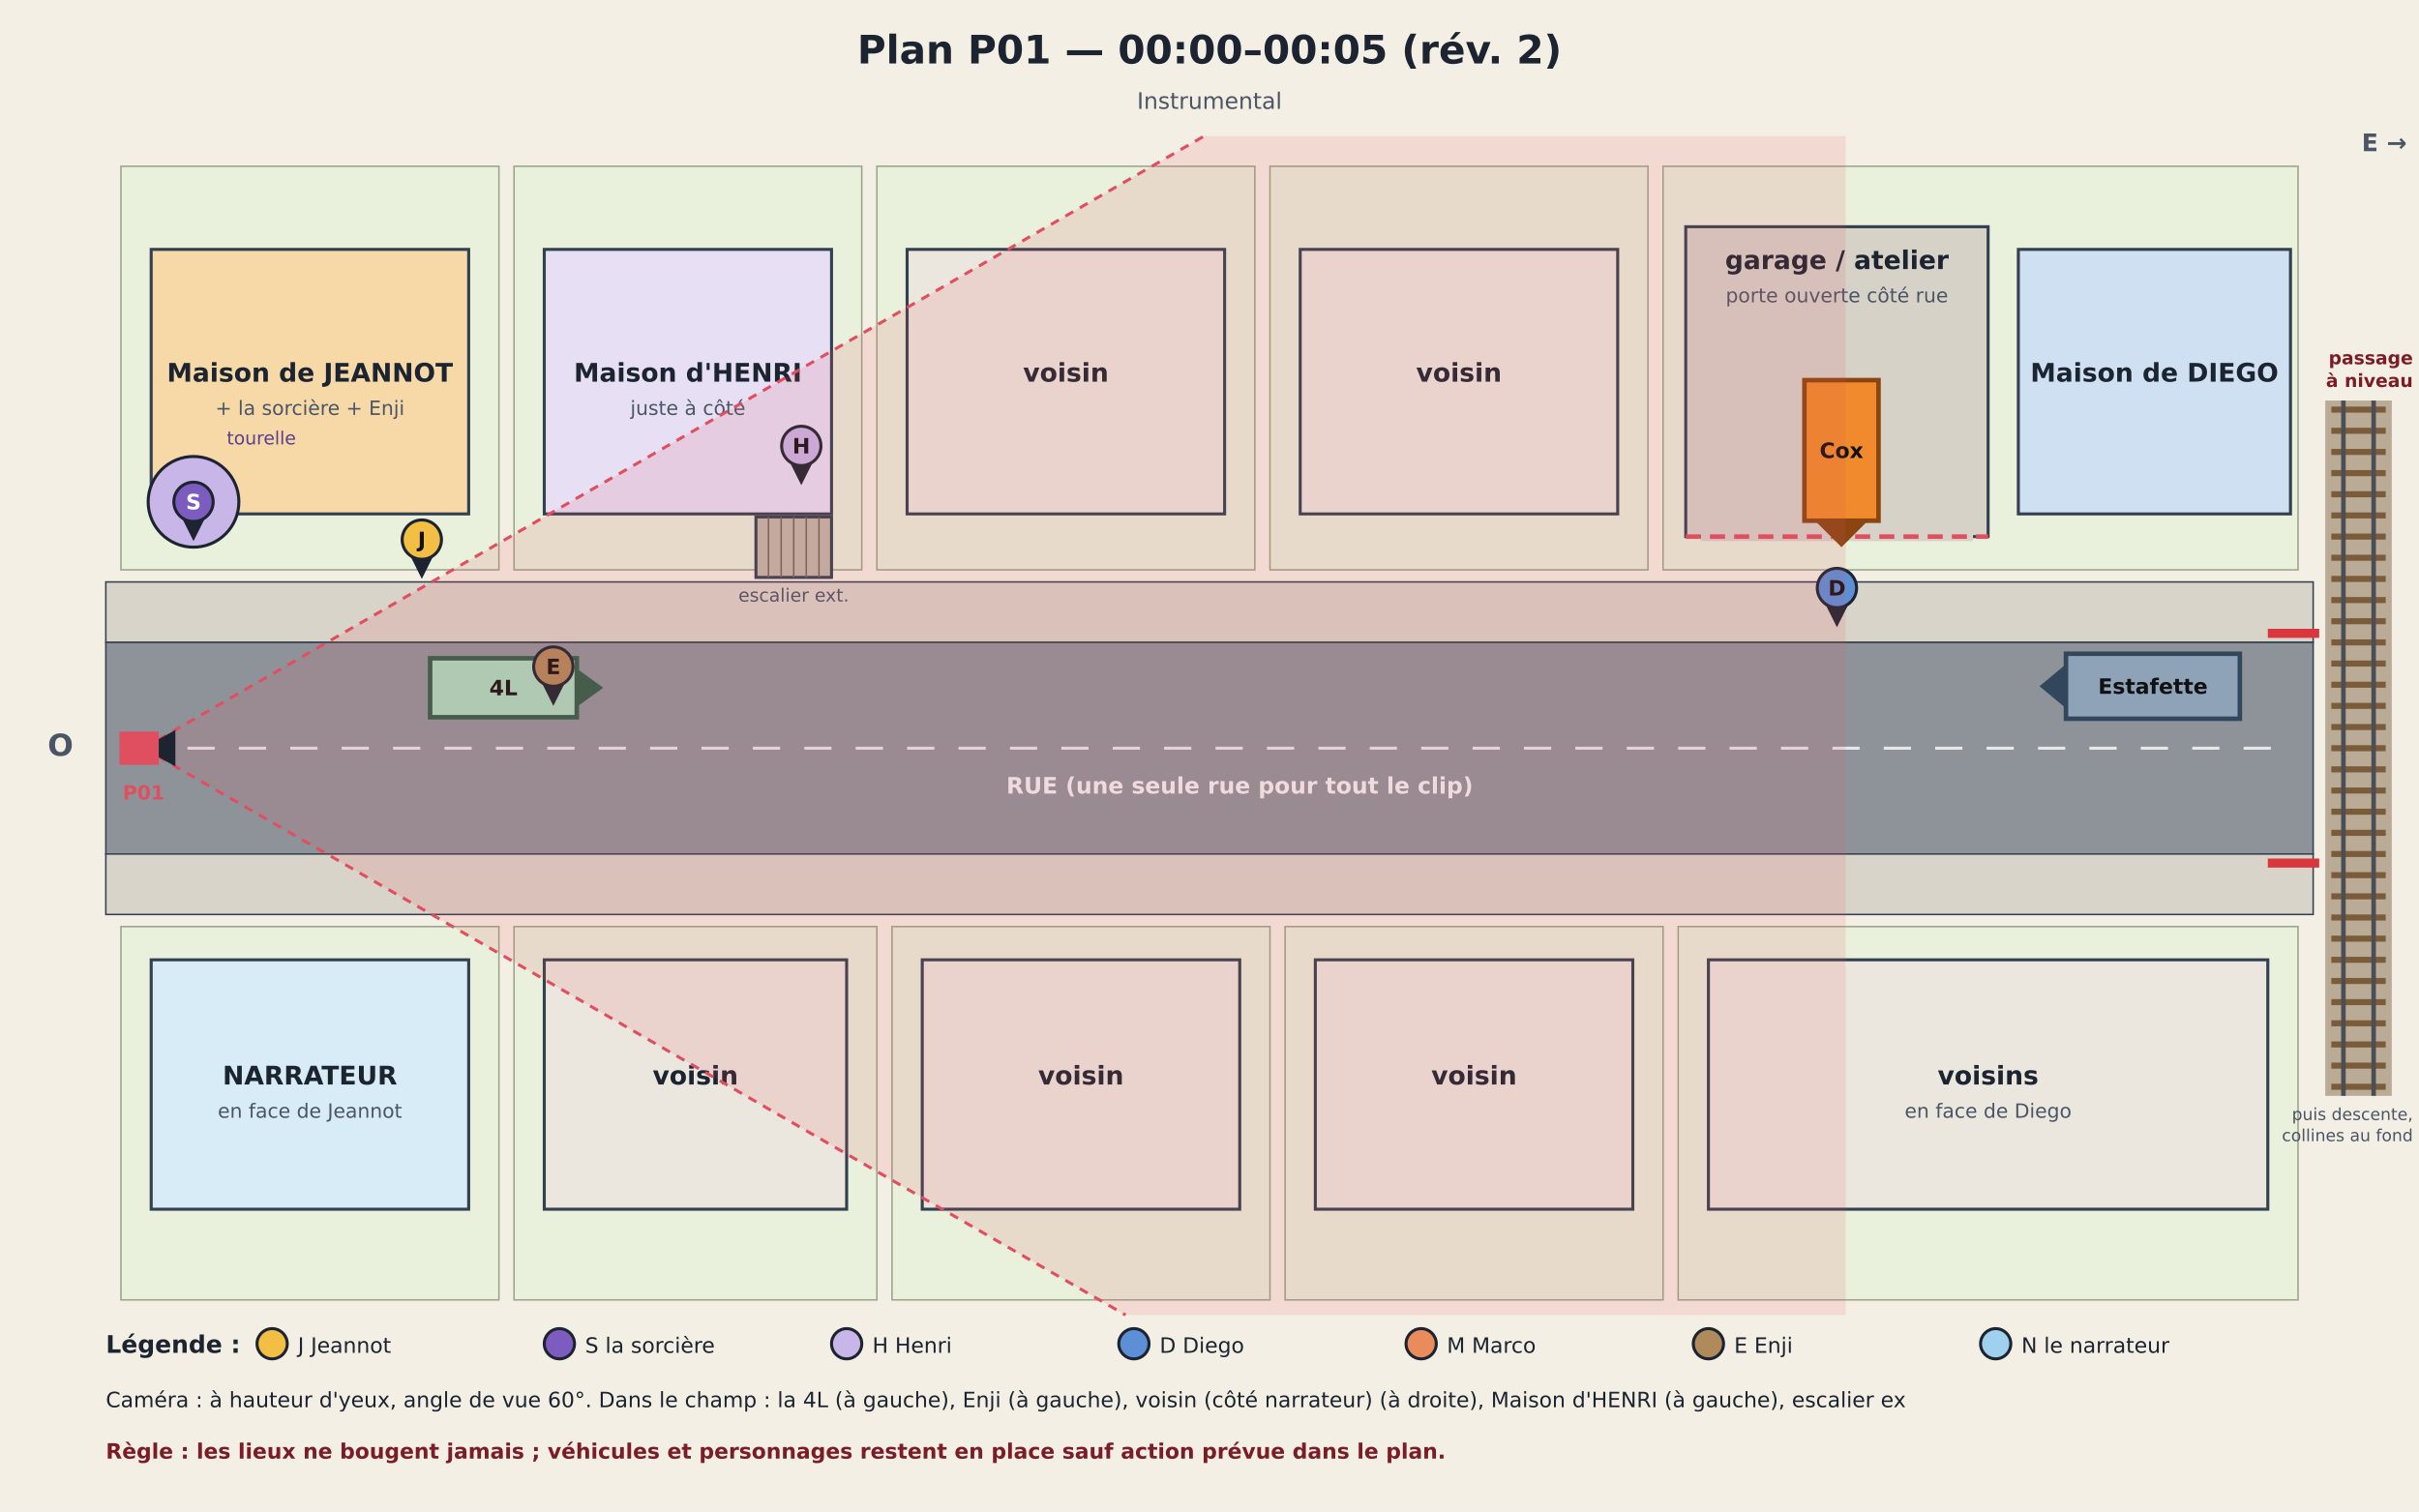
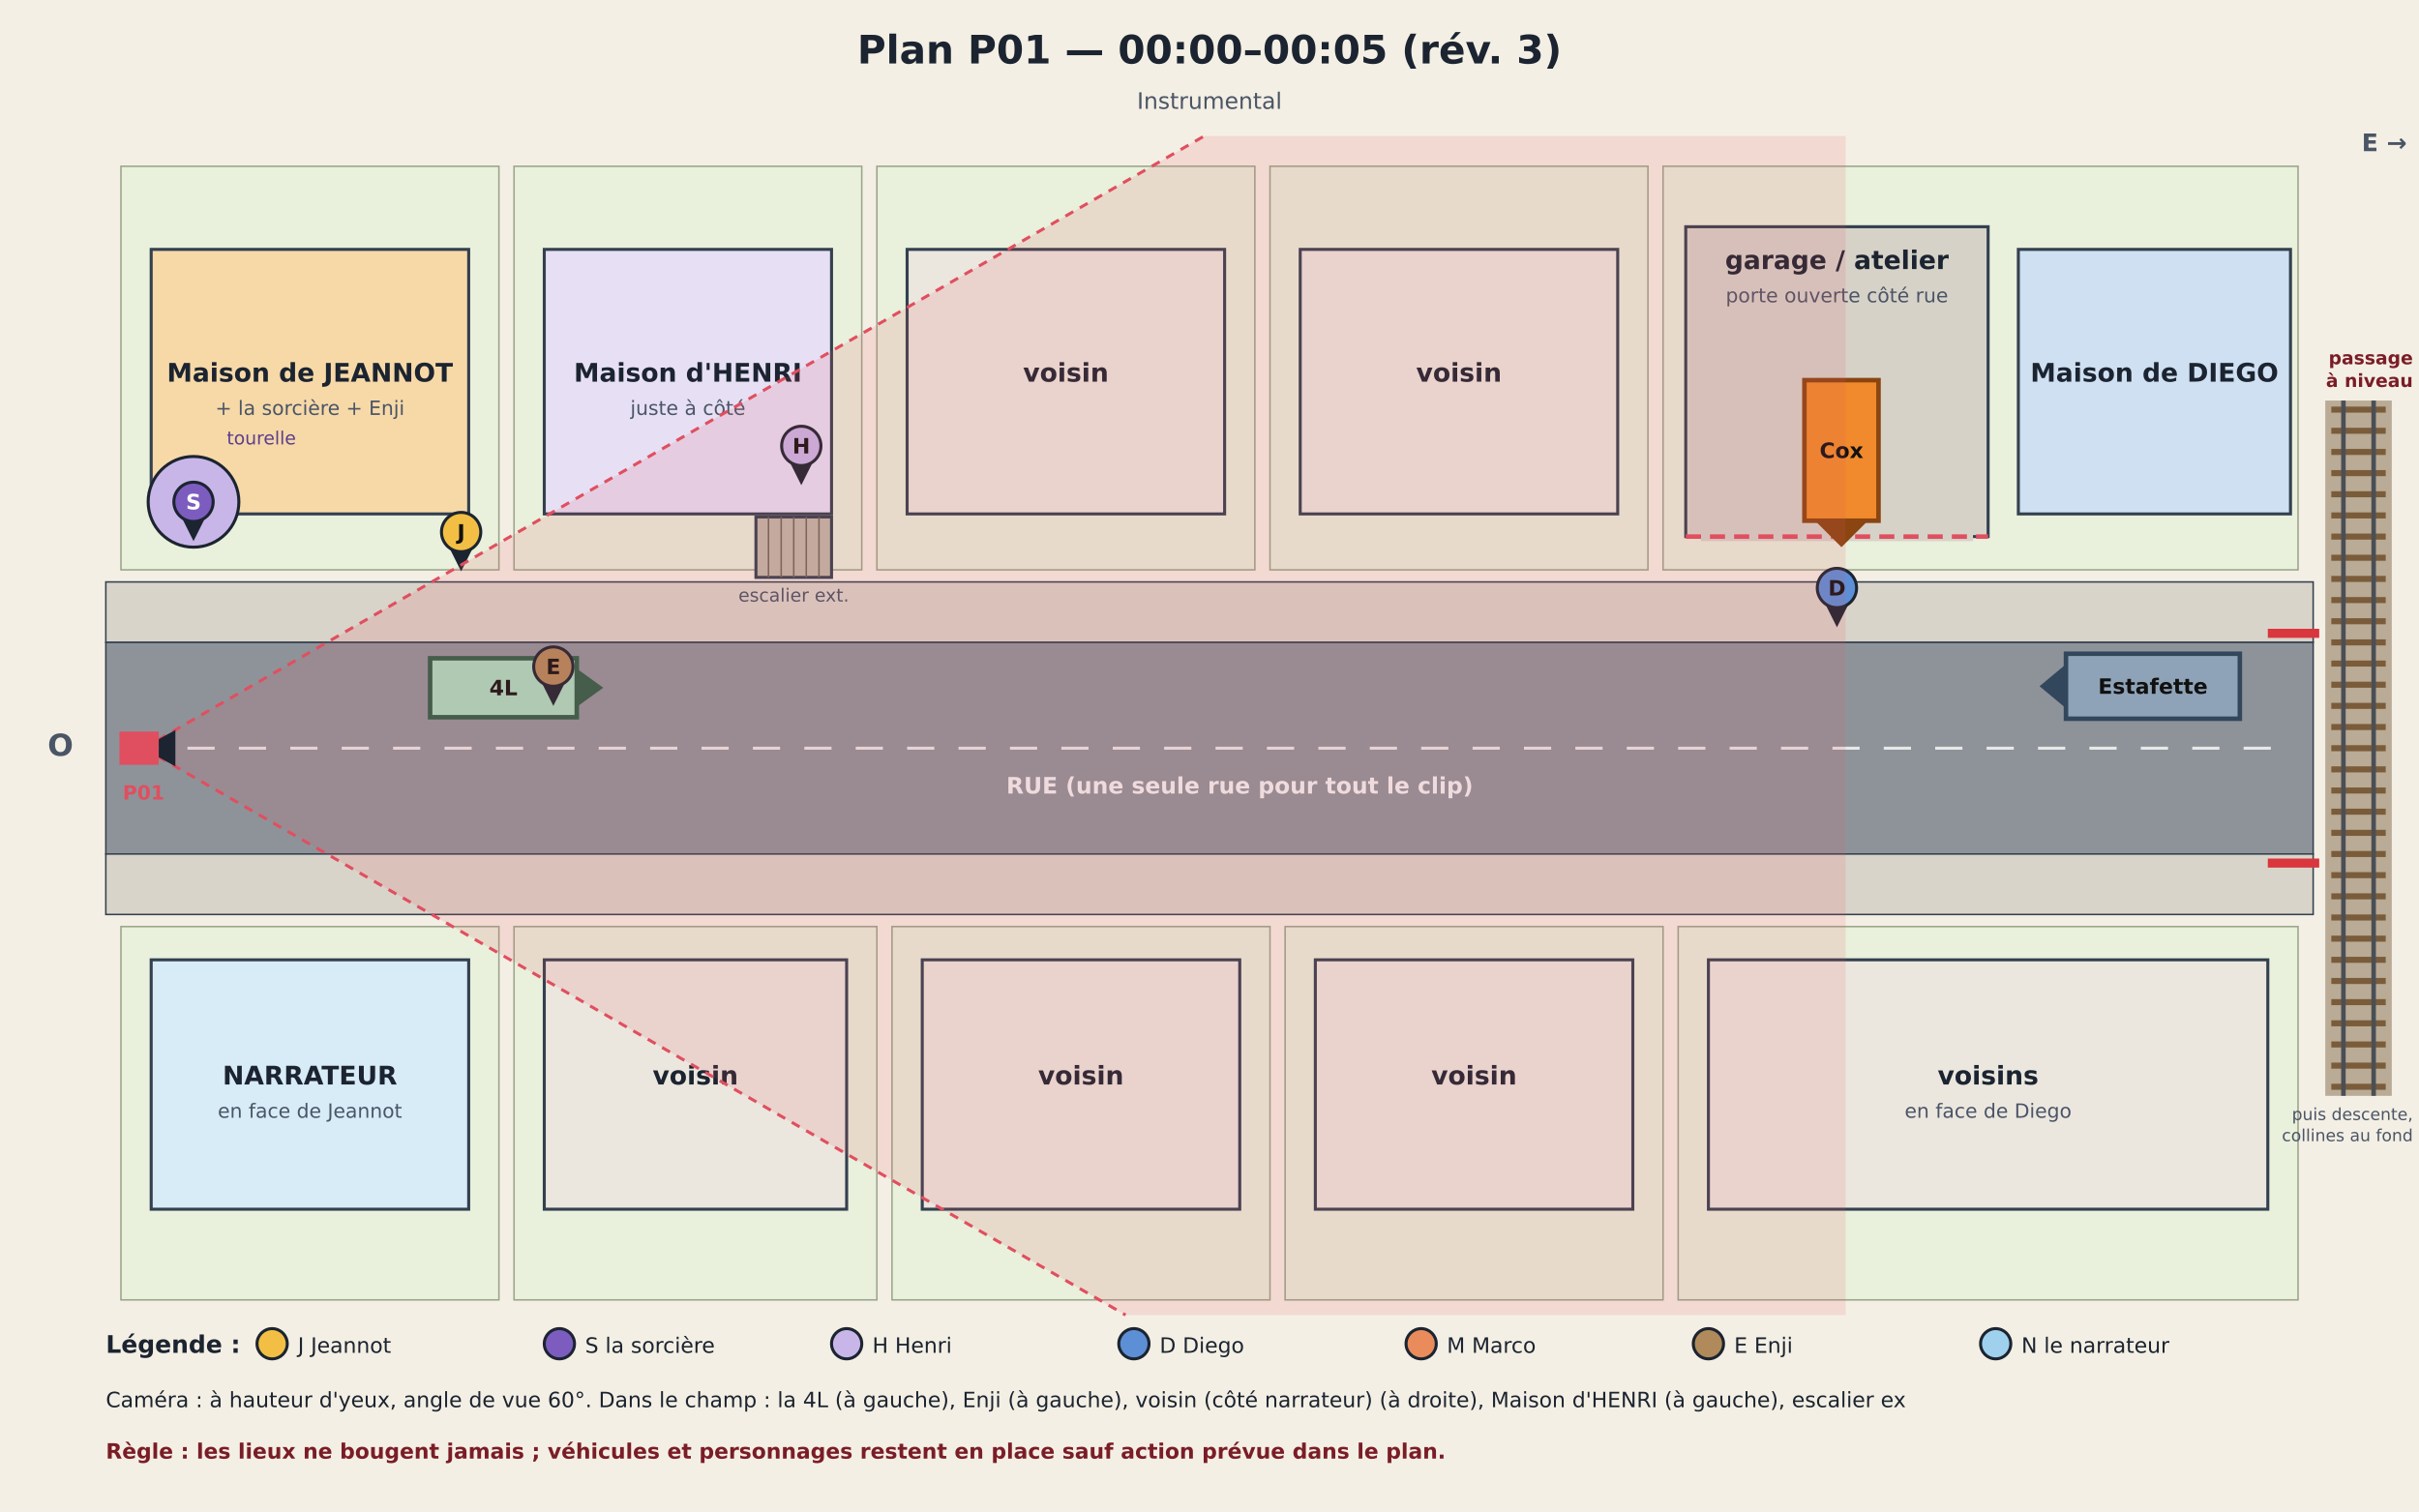
<svg xmlns="http://www.w3.org/2000/svg" width="1600" height="1000" viewBox="0 0 1600 1000" font-family="DejaVu Sans, Arial, sans-serif">
  <defs>
    <clipPath id="zone">
      <rect x="0" y="90" width="1600" height="780" />
    </clipPath>
  </defs>
  <rect x="0.0" y="0.0" width="1600.0" height="1000.0" rx="0" fill="#f4efe4" stroke="none" stroke-width="0" />
  <rect x="70.0" y="385.0" width="1460.0" height="40.0" rx="0" fill="#d9d4ca" stroke="#33404f" stroke-width="1" />
  <rect x="70.0" y="425.0" width="1460.0" height="140.0" rx="0" fill="#8e939a" stroke="#33404f" stroke-width="1" />
  <rect x="70.0" y="565.0" width="1460.0" height="40.0" rx="0" fill="#d9d4ca" stroke="#33404f" stroke-width="1" />
  <line x1="90.0" y1="495.0" x2="1510.0" y2="495.0" stroke="#e8e8e8" stroke-width="2" stroke-dasharray="18 16" />
  <text x="820.0" y="525.0" font-size="15" fill="#f1f1f1" text-anchor="middle" font-weight="bold">RUE (une seule rue pour tout le clip)</text>
  <rect x="80.0" y="110.0" width="250.0" height="267.0" rx="0" fill="#e9f0dc" stroke="#9aa58a" stroke-width="1" />
  <rect x="340.0" y="110.0" width="230.0" height="267.0" rx="0" fill="#e9f0dc" stroke="#9aa58a" stroke-width="1" />
  <rect x="580.0" y="110.0" width="250.0" height="267.0" rx="0" fill="#e9f0dc" stroke="#9aa58a" stroke-width="1" />
  <rect x="840.0" y="110.0" width="250.0" height="267.0" rx="0" fill="#e9f0dc" stroke="#9aa58a" stroke-width="1" />
  <rect x="1100.0" y="110.0" width="420.0" height="267.0" rx="0" fill="#e9f0dc" stroke="#9aa58a" stroke-width="1" />
  <rect x="80.0" y="613.0" width="250.0" height="247.0" rx="0" fill="#e9f0dc" stroke="#9aa58a" stroke-width="1" />
  <rect x="340.0" y="613.0" width="240.0" height="247.0" rx="0" fill="#e9f0dc" stroke="#9aa58a" stroke-width="1" />
  <rect x="590.0" y="613.0" width="250.0" height="247.0" rx="0" fill="#e9f0dc" stroke="#9aa58a" stroke-width="1" />
  <rect x="850.0" y="613.0" width="250.0" height="247.0" rx="0" fill="#e9f0dc" stroke="#9aa58a" stroke-width="1" />
  <rect x="1110.0" y="613.0" width="410.0" height="247.0" rx="0" fill="#e9f0dc" stroke="#9aa58a" stroke-width="1" />
  <rect x="100.0" y="165.0" width="210.0" height="175.0" rx="0" fill="#f7d9a8" stroke="#33404f" stroke-width="2" />
  <text x="205.0" y="252.5" font-size="17" fill="#1b2430" text-anchor="middle" font-weight="bold">Maison de JEANNOT</text>
  <text x="205.0" y="274.5" font-size="13" fill="#4a5566" text-anchor="middle">+ la sorcière + Enji</text>
  <rect x="360.0" y="165.0" width="190.0" height="175.0" rx="0" fill="#e7e0f5" stroke="#33404f" stroke-width="2" />
  <text x="455.0" y="252.5" font-size="17" fill="#1b2430" text-anchor="middle" font-weight="bold">Maison d'HENRI</text>
  <text x="455.0" y="274.5" font-size="13" fill="#4a5566" text-anchor="middle">juste à côté</text>
  <rect x="600.0" y="165.0" width="210.0" height="175.0" rx="0" fill="#ebe7df" stroke="#33404f" stroke-width="2" />
  <text x="705.0" y="252.5" font-size="17" fill="#1b2430" text-anchor="middle" font-weight="bold">voisin</text>
  <rect x="860.0" y="165.0" width="210.0" height="175.0" rx="0" fill="#ebe7df" stroke="#33404f" stroke-width="2" />
  <text x="965.0" y="252.5" font-size="17" fill="#1b2430" text-anchor="middle" font-weight="bold">voisin</text>
  <rect x="1115.0" y="150.0" width="200.0" height="205.0" rx="0" fill="#d7d2c8" stroke="#33404f" stroke-width="2" />
  <line x1="1125.0" y1="355.0" x2="1305.0" y2="355.0" stroke="#d7d2c8" stroke-width="6" />
  <line x1="1115.0" y1="355.0" x2="1315.0" y2="355.0" stroke="#e04f5f" stroke-width="3" stroke-dasharray="10 6" />
  <text x="1215.0" y="178.0" font-size="17" fill="#1b2430" text-anchor="middle" font-weight="bold">garage / atelier</text>
  <text x="1215.0" y="200.0" font-size="13" fill="#4a5566" text-anchor="middle">porte ouverte côté rue</text>
  <rect x="1335.0" y="165.0" width="180.0" height="175.0" rx="0" fill="#cfe0f2" stroke="#33404f" stroke-width="2" />
  <text x="1425.0" y="252.5" font-size="17" fill="#1b2430" text-anchor="middle" font-weight="bold">Maison de DIEGO</text>
  <rect x="100.0" y="635.0" width="210.0" height="165.0" rx="0" fill="#d8ecf7" stroke="#33404f" stroke-width="2" />
  <text x="205.0" y="717.5" font-size="17" fill="#1b2430" text-anchor="middle" font-weight="bold">NARRATEUR</text>
  <text x="205.0" y="739.5" font-size="13" fill="#4a5566" text-anchor="middle">en face de Jeannot</text>
  <rect x="360.0" y="635.0" width="200.0" height="165.0" rx="0" fill="#ebe7df" stroke="#33404f" stroke-width="2" />
  <text x="460.0" y="717.5" font-size="17" fill="#1b2430" text-anchor="middle" font-weight="bold">voisin</text>
  <rect x="610.0" y="635.0" width="210.0" height="165.0" rx="0" fill="#ebe7df" stroke="#33404f" stroke-width="2" />
  <text x="715.0" y="717.5" font-size="17" fill="#1b2430" text-anchor="middle" font-weight="bold">voisin</text>
  <rect x="870.0" y="635.0" width="210.0" height="165.0" rx="0" fill="#ebe7df" stroke="#33404f" stroke-width="2" />
  <text x="975.0" y="717.5" font-size="17" fill="#1b2430" text-anchor="middle" font-weight="bold">voisin</text>
  <rect x="1130.0" y="635.0" width="370.0" height="165.0" rx="0" fill="#ebe7df" stroke="#33404f" stroke-width="2" />
  <text x="1315.0" y="717.5" font-size="17" fill="#1b2430" text-anchor="middle" font-weight="bold">voisins</text>
  <text x="1315.0" y="739.5" font-size="13" fill="#4a5566" text-anchor="middle">en face de Diego</text>
  <circle cx="128.0" cy="332.0" r="30" fill="#c9b6e8" stroke="#1b2430" stroke-width="2" />
  <text x="150.0" y="294.0" font-size="12" fill="#5b3f8c" text-anchor="start">tourelle</text>
  <rect x="500.0" y="342.0" width="50.0" height="40.0" rx="0" fill="#bfb7a8" stroke="#33404f" stroke-width="2" />
  <line x1="508.3" y1="342.0" x2="508.3" y2="382.0" stroke="#6e6658" stroke-width="1" />
  <line x1="516.7" y1="342.0" x2="516.7" y2="382.0" stroke="#6e6658" stroke-width="1" />
  <line x1="525.0" y1="342.0" x2="525.0" y2="382.0" stroke="#6e6658" stroke-width="1" />
  <line x1="533.3" y1="342.0" x2="533.3" y2="382.0" stroke="#6e6658" stroke-width="1" />
  <line x1="541.7" y1="342.0" x2="541.7" y2="382.0" stroke="#6e6658" stroke-width="1" />
  <text x="525.0" y="398.0" font-size="12" fill="#4a5566" text-anchor="middle">escalier ext.</text>
  <rect x="1538.0" y="265.0" width="44.0" height="460.0" rx="0" fill="#b9ab95" stroke="none" stroke-width="0" />
  <line x1="1542.0" y1="271.0" x2="1578.0" y2="271.0" stroke="#7a5c3a" stroke-width="4" />
  <line x1="1542.0" y1="285.0" x2="1578.0" y2="285.0" stroke="#7a5c3a" stroke-width="4" />
  <line x1="1542.0" y1="299.0" x2="1578.0" y2="299.0" stroke="#7a5c3a" stroke-width="4" />
  <line x1="1542.0" y1="313.0" x2="1578.0" y2="313.0" stroke="#7a5c3a" stroke-width="4" />
  <line x1="1542.0" y1="327.0" x2="1578.0" y2="327.0" stroke="#7a5c3a" stroke-width="4" />
  <line x1="1542.0" y1="341.0" x2="1578.0" y2="341.0" stroke="#7a5c3a" stroke-width="4" />
  <line x1="1542.0" y1="355.0" x2="1578.0" y2="355.0" stroke="#7a5c3a" stroke-width="4" />
  <line x1="1542.0" y1="369.0" x2="1578.0" y2="369.0" stroke="#7a5c3a" stroke-width="4" />
  <line x1="1542.0" y1="383.0" x2="1578.0" y2="383.0" stroke="#7a5c3a" stroke-width="4" />
  <line x1="1542.0" y1="397.0" x2="1578.0" y2="397.0" stroke="#7a5c3a" stroke-width="4" />
  <line x1="1542.0" y1="411.0" x2="1578.0" y2="411.0" stroke="#7a5c3a" stroke-width="4" />
  <line x1="1542.0" y1="425.0" x2="1578.0" y2="425.0" stroke="#7a5c3a" stroke-width="4" />
  <line x1="1542.0" y1="439.0" x2="1578.0" y2="439.0" stroke="#7a5c3a" stroke-width="4" />
  <line x1="1542.0" y1="453.0" x2="1578.0" y2="453.0" stroke="#7a5c3a" stroke-width="4" />
  <line x1="1542.0" y1="467.0" x2="1578.0" y2="467.0" stroke="#7a5c3a" stroke-width="4" />
  <line x1="1542.0" y1="481.0" x2="1578.0" y2="481.0" stroke="#7a5c3a" stroke-width="4" />
  <line x1="1542.0" y1="495.0" x2="1578.0" y2="495.0" stroke="#7a5c3a" stroke-width="4" />
  <line x1="1542.0" y1="509.0" x2="1578.0" y2="509.0" stroke="#7a5c3a" stroke-width="4" />
  <line x1="1542.0" y1="523.0" x2="1578.0" y2="523.0" stroke="#7a5c3a" stroke-width="4" />
  <line x1="1542.0" y1="537.0" x2="1578.0" y2="537.0" stroke="#7a5c3a" stroke-width="4" />
  <line x1="1542.0" y1="551.0" x2="1578.0" y2="551.0" stroke="#7a5c3a" stroke-width="4" />
  <line x1="1542.0" y1="565.0" x2="1578.0" y2="565.0" stroke="#7a5c3a" stroke-width="4" />
  <line x1="1542.0" y1="579.0" x2="1578.0" y2="579.0" stroke="#7a5c3a" stroke-width="4" />
  <line x1="1542.0" y1="593.0" x2="1578.0" y2="593.0" stroke="#7a5c3a" stroke-width="4" />
  <line x1="1542.0" y1="607.0" x2="1578.0" y2="607.0" stroke="#7a5c3a" stroke-width="4" />
  <line x1="1542.0" y1="621.0" x2="1578.0" y2="621.0" stroke="#7a5c3a" stroke-width="4" />
  <line x1="1542.0" y1="635.0" x2="1578.0" y2="635.0" stroke="#7a5c3a" stroke-width="4" />
  <line x1="1542.0" y1="649.0" x2="1578.0" y2="649.0" stroke="#7a5c3a" stroke-width="4" />
  <line x1="1542.0" y1="663.0" x2="1578.0" y2="663.0" stroke="#7a5c3a" stroke-width="4" />
  <line x1="1542.0" y1="677.0" x2="1578.0" y2="677.0" stroke="#7a5c3a" stroke-width="4" />
  <line x1="1542.0" y1="691.0" x2="1578.0" y2="691.0" stroke="#7a5c3a" stroke-width="4" />
  <line x1="1542.0" y1="705.0" x2="1578.0" y2="705.0" stroke="#7a5c3a" stroke-width="4" />
  <line x1="1542.0" y1="719.0" x2="1578.0" y2="719.0" stroke="#7a5c3a" stroke-width="4" />
  <line x1="1550.0" y1="265.0" x2="1550.0" y2="725.0" stroke="#4b4f55" stroke-width="3" />
  <line x1="1570.0" y1="265.0" x2="1570.0" y2="725.0" stroke="#4b4f55" stroke-width="3" />
  <line x1="1534.0" y1="419.0" x2="1500.0" y2="419.0" stroke="#d9363e" stroke-width="6" />
  <line x1="1534.0" y1="571.0" x2="1500.0" y2="571.0" stroke="#d9363e" stroke-width="6" />
  <text x="1596.0" y="241.0" font-size="12" fill="#7a1d27" text-anchor="end" font-weight="bold">passage</text>
  <text x="1596.0" y="256.0" font-size="12" fill="#7a1d27" text-anchor="end" font-weight="bold">à niveau</text>
  <text x="1596.0" y="741.0" font-size="11" fill="#4a5566" text-anchor="end">puis descente,</text>
  <text x="1596.0" y="755.0" font-size="11" fill="#4a5566" text-anchor="end">collines au fond</text>
  <text x="40.0" y="500.0" font-size="20" fill="#4a5566" text-anchor="middle" font-weight="bold">O</text>
  <text x="1592.0" y="100.0" font-size="16" fill="#4a5566" text-anchor="end" font-weight="bold">E →</text>
  <polygon points="283.0,434.0 383.0,434.0 383.0,476.0 283.0,476.0" fill="#2c5f47" fill-opacity="1.0" />
  <polygon points="286.0,437.0 380.0,437.0 380.0,473.0 286.0,473.0" fill="#a8dcc0" fill-opacity="1.0" />
  <polygon points="381.0,442.0 399.0,455.0 381.0,468.0" fill="#2c5f47" fill-opacity="1.0" />
  <text x="333.0" y="460.0" font-size="14" fill="#111" text-anchor="middle" font-weight="bold">4L</text>
  <polygon points="1483.0,477.0 1365.0,477.0 1365.0,431.0 1483.0,431.0" fill="#33475c" fill-opacity="1.0" />
  <polygon points="1480.0,474.0 1368.0,474.0 1368.0,434.0 1480.0,434.0" fill="#8fa3b8" fill-opacity="1.0" />
  <polygon points="1367.0,469.0 1349.0,454.0 1367.0,439.0" fill="#33475c" fill-opacity="1.0" />
  <text x="1424.0" y="459.0" font-size="14" fill="#111" text-anchor="middle" font-weight="bold">Estafette</text>
  <polygon points="1244.0,250.0 1244.0,346.0 1192.0,346.0 1192.0,250.0" fill="#8a4510" fill-opacity="1.0" />
  <polygon points="1241.0,253.0 1241.0,343.0 1195.0,343.0 1195.0,253.0" fill="#f08a2c" fill-opacity="1.0" />
  <polygon points="1236.0,344.0 1218.0,362.0 1200.0,344.0" fill="#8a4510" fill-opacity="1.0" />
  <text x="1218.0" y="303.0" font-size="14" fill="#111" text-anchor="middle" font-weight="bold">Cox</text>
-   <polygon points="287.0,367.0 279.0,383.0 271.0,367.0" fill="#1b2430" fill-opacity="1.0" />
-   <circle cx="279.0" cy="357.0" r="13" fill="#f2bf44" stroke="#1b2430" stroke-width="2" />
-   <text x="279.0" y="362.0" font-size="14" fill="#111" text-anchor="middle" font-weight="bold">J</text>
+   <polygon points="313.0,362.0 305.0,378.0 297.0,362.0" fill="#1b2430" fill-opacity="1.0" />
+   <circle cx="305.0" cy="352.0" r="13" fill="#f2bf44" stroke="#1b2430" stroke-width="2" />
+   <text x="305.0" y="357.0" font-size="14" fill="#111" text-anchor="middle" font-weight="bold">J</text>
  <polygon points="374.0,451.0 366.0,467.0 358.0,451.0" fill="#1b2430" fill-opacity="1.0" />
  <circle cx="366.0" cy="441.0" r="13" fill="#b08a5a" stroke="#1b2430" stroke-width="2" />
  <text x="366.0" y="446.0" font-size="14" fill="#111" text-anchor="middle" font-weight="bold">E</text>
  <polygon points="136.0,342.0 128.0,358.0 120.0,342.0" fill="#1b2430" fill-opacity="1.0" />
  <circle cx="128.0" cy="332.0" r="13" fill="#7d5cc0" stroke="#1b2430" stroke-width="2" />
  <text x="128.0" y="337.0" font-size="14" fill="#fff" text-anchor="middle" font-weight="bold">S</text>
  <polygon points="538.0,305.0 530.0,321.0 522.0,305.0" fill="#1b2430" fill-opacity="1.0" />
  <circle cx="530.0" cy="295.0" r="13" fill="#c9b6e8" stroke="#1b2430" stroke-width="2" />
  <text x="530.0" y="300.0" font-size="14" fill="#111" text-anchor="middle" font-weight="bold">H</text>
  <polygon points="1223.0,399.0 1215.0,415.0 1207.0,399.0" fill="#1b2430" fill-opacity="1.0" />
  <circle cx="1215.0" cy="389.0" r="13" fill="#5d8fd6" stroke="#1b2430" stroke-width="2" />
  <text x="1215.0" y="394.0" font-size="14" fill="#111" text-anchor="middle" font-weight="bold">D</text>
  <polygon points="95.0,495.0 1220.8,-155.0 1220.8,1145.0" fill="#e04f5f" fill-opacity="0.14" clip-path="url(#zone)" />
  <line x1="95.0" y1="495.0" x2="796.5" y2="90.0" stroke="#e04f5f" stroke-width="2" stroke-dasharray="6 5" />
  <line x1="95.0" y1="495.0" x2="744.5" y2="870.0" stroke="#e04f5f" stroke-width="2" stroke-dasharray="6 5" />
  <polygon points="79.0,484.0 105.0,484.0 105.0,506.0 79.0,506.0" fill="#e04f5f" fill-opacity="1.0" />
  <polygon points="105.0,489.0 116.0,483.0 116.0,507.0 105.0,501.0" fill="#1b2430" fill-opacity="1.0" />
  <text x="95.0" y="529.0" font-size="13" fill="#e04f5f" text-anchor="middle" font-weight="bold">P01</text>
-   <text x="800.0" y="42.0" font-size="26" fill="#1b2430" text-anchor="middle" font-weight="bold">Plan P01 — 00:00–00:05  (rév. 2)</text>
+   <text x="800.0" y="42.0" font-size="26" fill="#1b2430" text-anchor="middle" font-weight="bold">Plan P01 — 00:00–00:05  (rév. 3)</text>
  <text x="800.0" y="72.0" font-size="15" fill="#4a5566" text-anchor="middle">Instrumental</text>
  <text x="70.0" y="895.0" font-size="16" fill="#1b2430" text-anchor="start" font-weight="bold">Légende :</text>
  <circle cx="180.0" cy="889.0" r="10" fill="#f2bf44" stroke="#1b2430" stroke-width="2" />
  <text x="197.0" y="895.0" font-size="14" fill="#1b2430" text-anchor="start">J  Jeannot</text>
  <circle cx="370.0" cy="889.0" r="10" fill="#7d5cc0" stroke="#1b2430" stroke-width="2" />
  <text x="387.0" y="895.0" font-size="14" fill="#1b2430" text-anchor="start">S  la sorcière</text>
  <circle cx="560.0" cy="889.0" r="10" fill="#c9b6e8" stroke="#1b2430" stroke-width="2" />
  <text x="577.0" y="895.0" font-size="14" fill="#1b2430" text-anchor="start">H  Henri</text>
  <circle cx="750.0" cy="889.0" r="10" fill="#5d8fd6" stroke="#1b2430" stroke-width="2" />
  <text x="767.0" y="895.0" font-size="14" fill="#1b2430" text-anchor="start">D  Diego</text>
  <circle cx="940.0" cy="889.0" r="10" fill="#e98b5a" stroke="#1b2430" stroke-width="2" />
  <text x="957.0" y="895.0" font-size="14" fill="#1b2430" text-anchor="start">M  Marco</text>
  <circle cx="1130.0" cy="889.0" r="10" fill="#b08a5a" stroke="#1b2430" stroke-width="2" />
  <text x="1147.0" y="895.0" font-size="14" fill="#1b2430" text-anchor="start">E  Enji</text>
  <circle cx="1320.0" cy="889.0" r="10" fill="#9fd1ee" stroke="#1b2430" stroke-width="2" />
  <text x="1337.0" y="895.0" font-size="14" fill="#1b2430" text-anchor="start">N  le narrateur</text>
  <text x="70.0" y="931.0" font-size="14" fill="#1b2430" text-anchor="start">Caméra : à hauteur d'yeux, angle de vue 60°. Dans le champ : la 4L (à gauche), Enji (à gauche), voisin (côté narrateur) (à droite), Maison d'HENRI (à gauche), escalier ex</text>
  <text x="70.0" y="965.0" font-size="14" fill="#7a1d27" text-anchor="start" font-weight="bold">Règle : les lieux ne bougent jamais ; véhicules et personnages restent en place sauf action prévue dans le plan.</text>
</svg>
